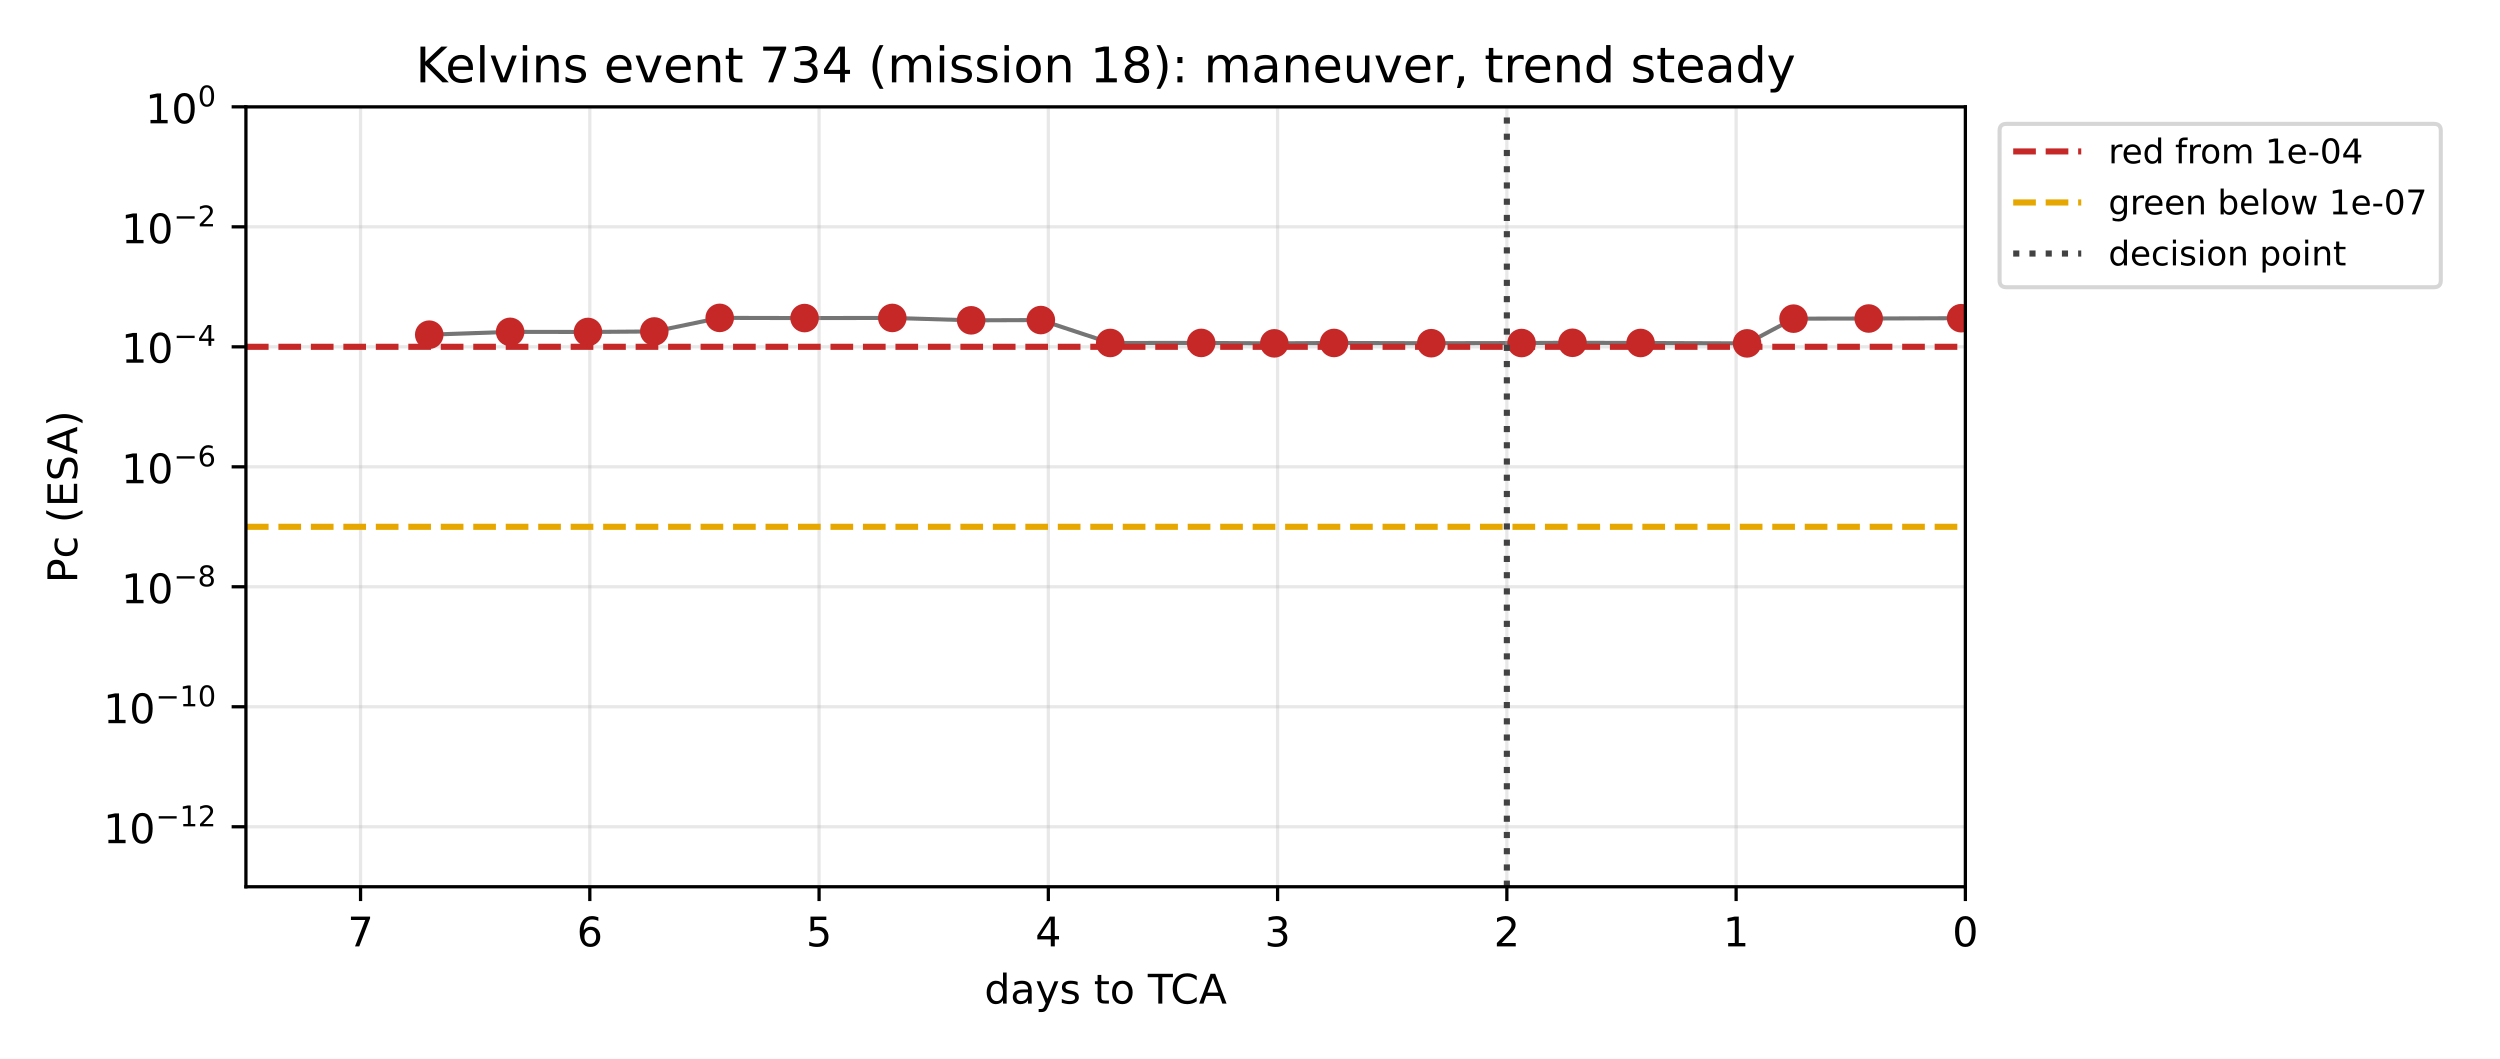
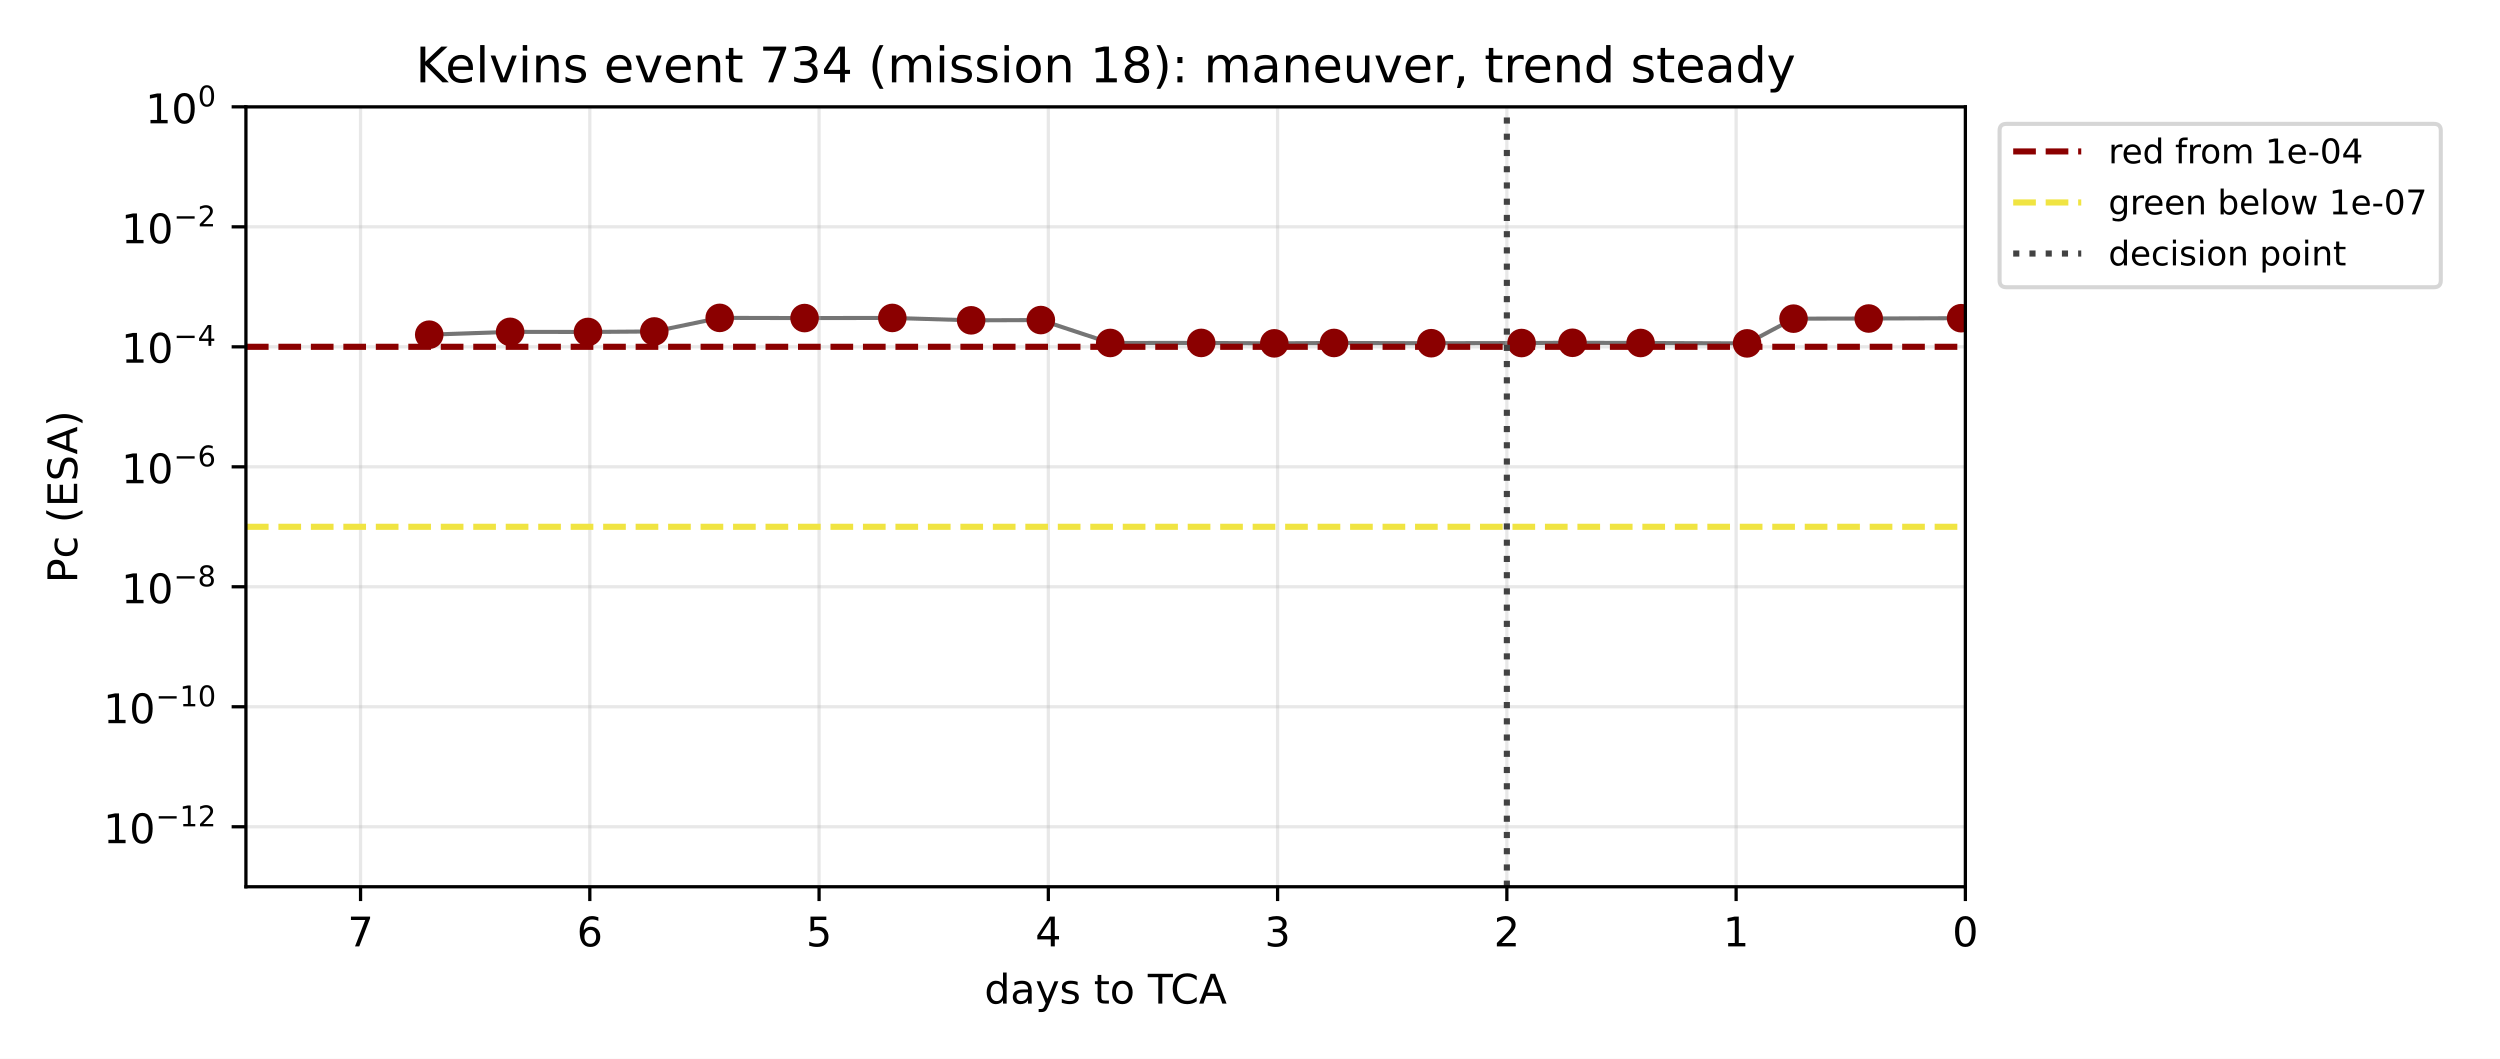
<svg xmlns="http://www.w3.org/2000/svg" xmlns:xlink="http://www.w3.org/1999/xlink" width="612pt" height="259.2pt" viewBox="0 0 612 259.2" version="1.1">
  <defs>
    <style type="text/css">*{stroke-linejoin: round; stroke-linecap: butt}</style>
  </defs>
  <g id="figure_1">
    <g id="patch_1">
      <path d="M 0 259.2  L 612 259.2  L 612 0  L 0 0  z " style="fill: #ffffff" />
    </g>
    <g id="axes_1">
      <g id="patch_2">
        <path d="M 60.202 217.078  L 481.124 217.078  L 481.124 26.16  L 60.202 26.16  z " style="fill: #ffffff" />
      </g>
      <g id="line2d_1">
        <path d="M 105.078 81.93  L 124.879 81.237  L 143.935 81.266  L 160.169 81.141  L 176.183 77.817  L 196.958 77.863  L 218.437 77.831  L 237.735 78.415  L 254.798 78.351  L 271.781 83.957  L 294.056 83.946  L 311.948 84.051  L 326.57 83.957  L 350.374 84.018  L 372.482 83.974  L 384.946 83.913  L 401.616 83.963  L 427.687 84.057  L 439.057 78.006  L 457.46 77.972  L 480.082 77.895  " clip-path="url(#p95a151aa53)" style="fill: none; stroke: #757575; stroke-linecap: square" />
      </g>
      <g id="matplotlib.axis_1">
        <g id="xtick_1">
          <g id="line2d_2">
            <path d="M 481.124 217.078  L 481.124 26.16  " clip-path="url(#p95a151aa53)" style="fill: none; stroke: #b0b0b0; stroke-opacity: 0.3; stroke-width: 0.8; stroke-linecap: square" />
          </g>
          <g id="line2d_3">
            <defs>
              <path id="mb61244df8e" d="M 0 0  L 0 3.5  " style="stroke: #000000; stroke-width: 0.8" />
            </defs>
            <g>
              <use xlink:href="#mb61244df8e" x="481.124" y="217.078" style="stroke: #000000; stroke-width: 0.8" />
            </g>
          </g>
          <g id="text_1">
            <text style="font-size: 10px; font-family: 'DejaVu Sans', 'Bitstream Vera Sans', 'Computer Modern Sans Serif', 'Lucida Grande', 'Verdana', 'Geneva', 'Lucid', 'Arial', 'Helvetica', 'Avant Garde', sans-serif; text-anchor: middle" x="481.124" y="231.675" transform="rotate(-0 481.124 231.6753)">0</text>
          </g>
        </g>
        <g id="xtick_2">
          <g id="line2d_4">
            <path d="M 425.001 217.078  L 425.001 26.16  " clip-path="url(#p95a151aa53)" style="fill: none; stroke: #b0b0b0; stroke-opacity: 0.3; stroke-width: 0.8; stroke-linecap: square" />
          </g>
          <g id="line2d_5">
            <g>
              <use xlink:href="#mb61244df8e" x="425.001" y="217.078" style="stroke: #000000; stroke-width: 0.8" />
            </g>
          </g>
          <g id="text_2">
            <text style="font-size: 10px; font-family: 'DejaVu Sans', 'Bitstream Vera Sans', 'Computer Modern Sans Serif', 'Lucida Grande', 'Verdana', 'Geneva', 'Lucid', 'Arial', 'Helvetica', 'Avant Garde', sans-serif; text-anchor: middle" x="425.001" y="231.675" transform="rotate(-0 425.0011 231.6753)">1</text>
          </g>
        </g>
        <g id="xtick_3">
          <g id="line2d_6">
            <path d="M 368.878 217.078  L 368.878 26.16  " clip-path="url(#p95a151aa53)" style="fill: none; stroke: #b0b0b0; stroke-opacity: 0.3; stroke-width: 0.8; stroke-linecap: square" />
          </g>
          <g id="line2d_7">
            <g>
              <use xlink:href="#mb61244df8e" x="368.878" y="217.078" style="stroke: #000000; stroke-width: 0.8" />
            </g>
          </g>
          <g id="text_3">
            <text style="font-size: 10px; font-family: 'DejaVu Sans', 'Bitstream Vera Sans', 'Computer Modern Sans Serif', 'Lucida Grande', 'Verdana', 'Geneva', 'Lucid', 'Arial', 'Helvetica', 'Avant Garde', sans-serif; text-anchor: middle" x="368.878" y="231.675" transform="rotate(-0 368.8782 231.6753)">2</text>
          </g>
        </g>
        <g id="xtick_4">
          <g id="line2d_8">
            <path d="M 312.755 217.078  L 312.755 26.16  " clip-path="url(#p95a151aa53)" style="fill: none; stroke: #b0b0b0; stroke-opacity: 0.3; stroke-width: 0.8; stroke-linecap: square" />
          </g>
          <g id="line2d_9">
            <g>
              <use xlink:href="#mb61244df8e" x="312.755" y="217.078" style="stroke: #000000; stroke-width: 0.8" />
            </g>
          </g>
          <g id="text_4">
            <text style="font-size: 10px; font-family: 'DejaVu Sans', 'Bitstream Vera Sans', 'Computer Modern Sans Serif', 'Lucida Grande', 'Verdana', 'Geneva', 'Lucid', 'Arial', 'Helvetica', 'Avant Garde', sans-serif; text-anchor: middle" x="312.755" y="231.675" transform="rotate(-0 312.7553 231.6753)">3</text>
          </g>
        </g>
        <g id="xtick_5">
          <g id="line2d_10">
            <path d="M 256.632 217.078  L 256.632 26.16  " clip-path="url(#p95a151aa53)" style="fill: none; stroke: #b0b0b0; stroke-opacity: 0.3; stroke-width: 0.8; stroke-linecap: square" />
          </g>
          <g id="line2d_11">
            <g>
              <use xlink:href="#mb61244df8e" x="256.632" y="217.078" style="stroke: #000000; stroke-width: 0.8" />
            </g>
          </g>
          <g id="text_5">
            <text style="font-size: 10px; font-family: 'DejaVu Sans', 'Bitstream Vera Sans', 'Computer Modern Sans Serif', 'Lucida Grande', 'Verdana', 'Geneva', 'Lucid', 'Arial', 'Helvetica', 'Avant Garde', sans-serif; text-anchor: middle" x="256.632" y="231.675" transform="rotate(-0 256.6325 231.6753)">4</text>
          </g>
        </g>
        <g id="xtick_6">
          <g id="line2d_12">
            <path d="M 200.51 217.078  L 200.51 26.16  " clip-path="url(#p95a151aa53)" style="fill: none; stroke: #b0b0b0; stroke-opacity: 0.3; stroke-width: 0.8; stroke-linecap: square" />
          </g>
          <g id="line2d_13">
            <g>
              <use xlink:href="#mb61244df8e" x="200.51" y="217.078" style="stroke: #000000; stroke-width: 0.8" />
            </g>
          </g>
          <g id="text_6">
            <text style="font-size: 10px; font-family: 'DejaVu Sans', 'Bitstream Vera Sans', 'Computer Modern Sans Serif', 'Lucida Grande', 'Verdana', 'Geneva', 'Lucid', 'Arial', 'Helvetica', 'Avant Garde', sans-serif; text-anchor: middle" x="200.51" y="231.675" transform="rotate(-0 200.5096 231.6753)">5</text>
          </g>
        </g>
        <g id="xtick_7">
          <g id="line2d_14">
            <path d="M 144.387 217.078  L 144.387 26.16  " clip-path="url(#p95a151aa53)" style="fill: none; stroke: #b0b0b0; stroke-opacity: 0.3; stroke-width: 0.8; stroke-linecap: square" />
          </g>
          <g id="line2d_15">
            <g>
              <use xlink:href="#mb61244df8e" x="144.387" y="217.078" style="stroke: #000000; stroke-width: 0.8" />
            </g>
          </g>
          <g id="text_7">
            <text style="font-size: 10px; font-family: 'DejaVu Sans', 'Bitstream Vera Sans', 'Computer Modern Sans Serif', 'Lucida Grande', 'Verdana', 'Geneva', 'Lucid', 'Arial', 'Helvetica', 'Avant Garde', sans-serif; text-anchor: middle" x="144.387" y="231.675" transform="rotate(-0 144.3867 231.6753)">6</text>
          </g>
        </g>
        <g id="xtick_8">
          <g id="line2d_16">
            <path d="M 88.264 217.078  L 88.264 26.16  " clip-path="url(#p95a151aa53)" style="fill: none; stroke: #b0b0b0; stroke-opacity: 0.3; stroke-width: 0.8; stroke-linecap: square" />
          </g>
          <g id="line2d_17">
            <g>
              <use xlink:href="#mb61244df8e" x="88.264" y="217.078" style="stroke: #000000; stroke-width: 0.8" />
            </g>
          </g>
          <g id="text_8">
            <text style="font-size: 10px; font-family: 'DejaVu Sans', 'Bitstream Vera Sans', 'Computer Modern Sans Serif', 'Lucida Grande', 'Verdana', 'Geneva', 'Lucid', 'Arial', 'Helvetica', 'Avant Garde', sans-serif; text-anchor: middle" x="88.264" y="231.675" transform="rotate(-0 88.26379 231.6753)">7</text>
          </g>
        </g>
        <g id="text_9">
          <text style="font-size: 10px; font-family: 'DejaVu Sans', 'Bitstream Vera Sans', 'Computer Modern Sans Serif', 'Lucida Grande', 'Verdana', 'Geneva', 'Lucid', 'Arial', 'Helvetica', 'Avant Garde', sans-serif; text-anchor: middle" x="270.663" y="245.676" transform="rotate(-0 270.6632 245.6761)">days to TCA</text>
        </g>
      </g>
      <g id="matplotlib.axis_2">
        <g id="ytick_1">
          <g id="line2d_18">
            <path d="M 60.202 202.392  L 481.124 202.392  " clip-path="url(#p95a151aa53)" style="fill: none; stroke: #b0b0b0; stroke-opacity: 0.3; stroke-width: 0.8; stroke-linecap: square" />
          </g>
          <g id="line2d_19">
            <defs>
              <path id="m581bd21d73" d="M 0 0  L -3.5 0  " style="stroke: #000000; stroke-width: 0.8" />
            </defs>
            <g>
              <use xlink:href="#m581bd21d73" x="60.202" y="202.392" style="stroke: #000000; stroke-width: 0.8" />
            </g>
          </g>
          <g id="text_10">
            <g transform="translate(25.30234 207.0917)">
              <text>
                <tspan x="0" y="-0.675" style="font-size: 10px; font-family: 'DejaVu Sans'">1</tspan>
                <tspan x="6.362" y="-0.675" style="font-size: 10px; font-family: 'DejaVu Sans'">0</tspan>
                <tspan x="12.82" y="-4.805" style="font-size: 7px; font-family: 'DejaVu Sans'">−</tspan>
                <tspan x="18.686" y="-4.805" style="font-size: 7px; font-family: 'DejaVu Sans'">1</tspan>
                <tspan x="23.139" y="-4.805" style="font-size: 7px; font-family: 'DejaVu Sans'">2</tspan>
              </text>
            </g>
          </g>
        </g>
        <g id="ytick_2">
          <g id="line2d_20">
            <path d="M 60.202 173.02  L 481.124 173.02  " clip-path="url(#p95a151aa53)" style="fill: none; stroke: #b0b0b0; stroke-opacity: 0.3; stroke-width: 0.8; stroke-linecap: square" />
          </g>
          <g id="line2d_21">
            <g>
              <use xlink:href="#m581bd21d73" x="60.202" y="173.02" style="stroke: #000000; stroke-width: 0.8" />
            </g>
          </g>
          <g id="text_11">
            <g transform="translate(25.30234 177.7197)">
              <text>
                <tspan x="0" y="-0.675" style="font-size: 10px; font-family: 'DejaVu Sans'">1</tspan>
                <tspan x="6.362" y="-0.675" style="font-size: 10px; font-family: 'DejaVu Sans'">0</tspan>
                <tspan x="12.82" y="-4.805" style="font-size: 7px; font-family: 'DejaVu Sans'">−</tspan>
                <tspan x="18.686" y="-4.805" style="font-size: 7px; font-family: 'DejaVu Sans'">1</tspan>
                <tspan x="23.139" y="-4.805" style="font-size: 7px; font-family: 'DejaVu Sans'">0</tspan>
              </text>
            </g>
          </g>
        </g>
        <g id="ytick_3">
          <g id="line2d_22">
            <path d="M 60.202 143.648  L 481.124 143.648  " clip-path="url(#p95a151aa53)" style="fill: none; stroke: #b0b0b0; stroke-opacity: 0.3; stroke-width: 0.8; stroke-linecap: square" />
          </g>
          <g id="line2d_23">
            <g>
              <use xlink:href="#m581bd21d73" x="60.202" y="143.648" style="stroke: #000000; stroke-width: 0.8" />
            </g>
          </g>
          <g id="text_12">
            <g transform="translate(29.70234 148.3478)">
              <text>
                <tspan x="0" y="-0.675" style="font-size: 10px; font-family: 'DejaVu Sans'">1</tspan>
                <tspan x="6.362" y="-0.675" style="font-size: 10px; font-family: 'DejaVu Sans'">0</tspan>
                <tspan x="12.82" y="-4.805" style="font-size: 7px; font-family: 'DejaVu Sans'">−</tspan>
                <tspan x="18.686" y="-4.805" style="font-size: 7px; font-family: 'DejaVu Sans'">8</tspan>
              </text>
            </g>
          </g>
        </g>
        <g id="ytick_4">
          <g id="line2d_24">
            <path d="M 60.202 114.276  L 481.124 114.276  " clip-path="url(#p95a151aa53)" style="fill: none; stroke: #b0b0b0; stroke-opacity: 0.3; stroke-width: 0.8; stroke-linecap: square" />
          </g>
          <g id="line2d_25">
            <g>
              <use xlink:href="#m581bd21d73" x="60.202" y="114.276" style="stroke: #000000; stroke-width: 0.8" />
            </g>
          </g>
          <g id="text_13">
            <g transform="translate(29.70234 118.9758)">
              <text>
                <tspan x="0" y="-0.675" style="font-size: 10px; font-family: 'DejaVu Sans'">1</tspan>
                <tspan x="6.362" y="-0.675" style="font-size: 10px; font-family: 'DejaVu Sans'">0</tspan>
                <tspan x="12.82" y="-4.805" style="font-size: 7px; font-family: 'DejaVu Sans'">−</tspan>
                <tspan x="18.686" y="-4.805" style="font-size: 7px; font-family: 'DejaVu Sans'">6</tspan>
              </text>
            </g>
          </g>
        </g>
        <g id="ytick_5">
          <g id="line2d_26">
            <path d="M 60.202 84.904  L 481.124 84.904  " clip-path="url(#p95a151aa53)" style="fill: none; stroke: #b0b0b0; stroke-opacity: 0.3; stroke-width: 0.8; stroke-linecap: square" />
          </g>
          <g id="line2d_27">
            <g>
              <use xlink:href="#m581bd21d73" x="60.202" y="84.904" style="stroke: #000000; stroke-width: 0.8" />
            </g>
          </g>
          <g id="text_14">
            <g transform="translate(29.70234 89.55389)">
              <text>
                <tspan x="0" y="-0.762" style="font-size: 10px; font-family: 'DejaVu Sans'">1</tspan>
                <tspan x="6.362" y="-0.762" style="font-size: 10px; font-family: 'DejaVu Sans'">0</tspan>
                <tspan x="12.82" y="-4.892" style="font-size: 7px; font-family: 'DejaVu Sans'">−</tspan>
                <tspan x="18.686" y="-4.892" style="font-size: 7px; font-family: 'DejaVu Sans'">4</tspan>
              </text>
            </g>
          </g>
        </g>
        <g id="ytick_6">
          <g id="line2d_28">
            <path d="M 60.202 55.532  L 481.124 55.532  " clip-path="url(#p95a151aa53)" style="fill: none; stroke: #b0b0b0; stroke-opacity: 0.3; stroke-width: 0.8; stroke-linecap: square" />
          </g>
          <g id="line2d_29">
            <g>
              <use xlink:href="#m581bd21d73" x="60.202" y="55.532" style="stroke: #000000; stroke-width: 0.8" />
            </g>
          </g>
          <g id="text_15">
            <g transform="translate(29.70234 60.23195)">
              <text>
                <tspan x="0" y="-0.675" style="font-size: 10px; font-family: 'DejaVu Sans'">1</tspan>
                <tspan x="6.362" y="-0.675" style="font-size: 10px; font-family: 'DejaVu Sans'">0</tspan>
                <tspan x="12.82" y="-4.805" style="font-size: 7px; font-family: 'DejaVu Sans'">−</tspan>
                <tspan x="18.686" y="-4.805" style="font-size: 7px; font-family: 'DejaVu Sans'">2</tspan>
              </text>
            </g>
          </g>
        </g>
        <g id="ytick_7">
          <g id="line2d_30">
            <path d="M 60.202 26.16  L 481.124 26.16  " clip-path="url(#p95a151aa53)" style="fill: none; stroke: #b0b0b0; stroke-opacity: 0.3; stroke-width: 0.8; stroke-linecap: square" />
          </g>
          <g id="line2d_31">
            <g>
              <use xlink:href="#m581bd21d73" x="60.202" y="26.16" style="stroke: #000000; stroke-width: 0.8" />
            </g>
          </g>
          <g id="text_16">
            <g transform="translate(35.60234 30.86)">
              <text>
                <tspan x="0" y="-0.675" style="font-size: 10px; font-family: 'DejaVu Sans'">1</tspan>
                <tspan x="6.362" y="-0.675" style="font-size: 10px; font-family: 'DejaVu Sans'">0</tspan>
                <tspan x="12.82" y="-4.805" style="font-size: 7px; font-family: 'DejaVu Sans'">0</tspan>
              </text>
            </g>
          </g>
        </g>
        <g id="text_17">
          <text style="font-size: 10px; font-family: 'DejaVu Sans', 'Bitstream Vera Sans', 'Computer Modern Sans Serif', 'Lucida Grande', 'Verdana', 'Geneva', 'Lucid', 'Arial', 'Helvetica', 'Avant Garde', sans-serif; text-anchor: middle" x="18.9" y="121.619" transform="rotate(-90 18.9 121.6188)">Pc (ESA)</text>
        </g>
      </g>
      <g id="PathCollection_1">
        <defs>
-           <path id="m0a24d6f821" d="M 0 3  C 0.796 3 1.559 2.684 2.121 2.121  C 2.684 1.559 3 0.796 3 0  C 3 -0.796 2.684 -1.559 2.121 -2.121  C 1.559 -2.684 0.796 -3 0 -3  C -0.796 -3 -1.559 -2.684 -2.121 -2.121  C -2.684 -1.559 -3 -0.796 -3 0  C -3 0.796 -2.684 1.559 -2.121 2.121  C -1.559 2.684 -0.796 3 0 3  z " style="stroke: #c62828" />
+           <path id="m5769ba483a" d="M 0 3  C 0.796 3 1.559 2.684 2.121 2.121  C 2.684 1.559 3 0.796 3 0  C 3 -0.796 2.684 -1.559 2.121 -2.121  C 1.559 -2.684 0.796 -3 0 -3  C -0.796 -3 -1.559 -2.684 -2.121 -2.121  C -2.684 -1.559 -3 -0.796 -3 0  C -3 0.796 -2.684 1.559 -2.121 2.121  C -1.559 2.684 -0.796 3 0 3  z " style="stroke: #8b0000" />
        </defs>
        <g clip-path="url(#p95a151aa53)">
-           <use xlink:href="#m0a24d6f821" x="105.078" y="81.93" style="fill: #c62828; stroke: #c62828" />
+           <use xlink:href="#m5769ba483a" x="105.078" y="81.93" style="fill: #8b0000; stroke: #8b0000" />
        </g>
      </g>
      <g id="PathCollection_2">
        <g clip-path="url(#p95a151aa53)">
-           <use xlink:href="#m0a24d6f821" x="124.879" y="81.237" style="fill: #c62828; stroke: #c62828" />
+           <use xlink:href="#m5769ba483a" x="124.879" y="81.237" style="fill: #8b0000; stroke: #8b0000" />
        </g>
      </g>
      <g id="PathCollection_3">
        <g clip-path="url(#p95a151aa53)">
-           <use xlink:href="#m0a24d6f821" x="143.935" y="81.266" style="fill: #c62828; stroke: #c62828" />
+           <use xlink:href="#m5769ba483a" x="143.935" y="81.266" style="fill: #8b0000; stroke: #8b0000" />
        </g>
      </g>
      <g id="PathCollection_4">
        <g clip-path="url(#p95a151aa53)">
-           <use xlink:href="#m0a24d6f821" x="160.169" y="81.141" style="fill: #c62828; stroke: #c62828" />
+           <use xlink:href="#m5769ba483a" x="160.169" y="81.141" style="fill: #8b0000; stroke: #8b0000" />
        </g>
      </g>
      <g id="PathCollection_5">
        <g clip-path="url(#p95a151aa53)">
-           <use xlink:href="#m0a24d6f821" x="176.183" y="77.817" style="fill: #c62828; stroke: #c62828" />
+           <use xlink:href="#m5769ba483a" x="176.183" y="77.817" style="fill: #8b0000; stroke: #8b0000" />
        </g>
      </g>
      <g id="PathCollection_6">
        <g clip-path="url(#p95a151aa53)">
-           <use xlink:href="#m0a24d6f821" x="196.958" y="77.863" style="fill: #c62828; stroke: #c62828" />
+           <use xlink:href="#m5769ba483a" x="196.958" y="77.863" style="fill: #8b0000; stroke: #8b0000" />
        </g>
      </g>
      <g id="PathCollection_7">
        <g clip-path="url(#p95a151aa53)">
-           <use xlink:href="#m0a24d6f821" x="218.437" y="77.831" style="fill: #c62828; stroke: #c62828" />
+           <use xlink:href="#m5769ba483a" x="218.437" y="77.831" style="fill: #8b0000; stroke: #8b0000" />
        </g>
      </g>
      <g id="PathCollection_8">
        <g clip-path="url(#p95a151aa53)">
-           <use xlink:href="#m0a24d6f821" x="237.735" y="78.415" style="fill: #c62828; stroke: #c62828" />
+           <use xlink:href="#m5769ba483a" x="237.735" y="78.415" style="fill: #8b0000; stroke: #8b0000" />
        </g>
      </g>
      <g id="PathCollection_9">
        <g clip-path="url(#p95a151aa53)">
-           <use xlink:href="#m0a24d6f821" x="254.798" y="78.351" style="fill: #c62828; stroke: #c62828" />
+           <use xlink:href="#m5769ba483a" x="254.798" y="78.351" style="fill: #8b0000; stroke: #8b0000" />
        </g>
      </g>
      <g id="PathCollection_10">
        <g clip-path="url(#p95a151aa53)">
-           <use xlink:href="#m0a24d6f821" x="271.781" y="83.957" style="fill: #c62828; stroke: #c62828" />
+           <use xlink:href="#m5769ba483a" x="271.781" y="83.957" style="fill: #8b0000; stroke: #8b0000" />
        </g>
      </g>
      <g id="PathCollection_11">
        <g clip-path="url(#p95a151aa53)">
-           <use xlink:href="#m0a24d6f821" x="294.056" y="83.946" style="fill: #c62828; stroke: #c62828" />
+           <use xlink:href="#m5769ba483a" x="294.056" y="83.946" style="fill: #8b0000; stroke: #8b0000" />
        </g>
      </g>
      <g id="PathCollection_12">
        <g clip-path="url(#p95a151aa53)">
-           <use xlink:href="#m0a24d6f821" x="311.948" y="84.051" style="fill: #c62828; stroke: #c62828" />
+           <use xlink:href="#m5769ba483a" x="311.948" y="84.051" style="fill: #8b0000; stroke: #8b0000" />
        </g>
      </g>
      <g id="PathCollection_13">
        <g clip-path="url(#p95a151aa53)">
-           <use xlink:href="#m0a24d6f821" x="326.57" y="83.957" style="fill: #c62828; stroke: #c62828" />
+           <use xlink:href="#m5769ba483a" x="326.57" y="83.957" style="fill: #8b0000; stroke: #8b0000" />
        </g>
      </g>
      <g id="PathCollection_14">
        <g clip-path="url(#p95a151aa53)">
-           <use xlink:href="#m0a24d6f821" x="350.374" y="84.018" style="fill: #c62828; stroke: #c62828" />
+           <use xlink:href="#m5769ba483a" x="350.374" y="84.018" style="fill: #8b0000; stroke: #8b0000" />
        </g>
      </g>
      <g id="PathCollection_15">
        <g clip-path="url(#p95a151aa53)">
-           <use xlink:href="#m0a24d6f821" x="372.482" y="83.974" style="fill: #c62828; stroke: #c62828" />
+           <use xlink:href="#m5769ba483a" x="372.482" y="83.974" style="fill: #8b0000; stroke: #8b0000" />
        </g>
      </g>
      <g id="PathCollection_16">
        <g clip-path="url(#p95a151aa53)">
-           <use xlink:href="#m0a24d6f821" x="384.946" y="83.913" style="fill: #c62828; stroke: #c62828" />
+           <use xlink:href="#m5769ba483a" x="384.946" y="83.913" style="fill: #8b0000; stroke: #8b0000" />
        </g>
      </g>
      <g id="PathCollection_17">
        <g clip-path="url(#p95a151aa53)">
-           <use xlink:href="#m0a24d6f821" x="401.616" y="83.963" style="fill: #c62828; stroke: #c62828" />
+           <use xlink:href="#m5769ba483a" x="401.616" y="83.963" style="fill: #8b0000; stroke: #8b0000" />
        </g>
      </g>
      <g id="PathCollection_18">
        <g clip-path="url(#p95a151aa53)">
-           <use xlink:href="#m0a24d6f821" x="427.687" y="84.057" style="fill: #c62828; stroke: #c62828" />
+           <use xlink:href="#m5769ba483a" x="427.687" y="84.057" style="fill: #8b0000; stroke: #8b0000" />
        </g>
      </g>
      <g id="PathCollection_19">
        <g clip-path="url(#p95a151aa53)">
-           <use xlink:href="#m0a24d6f821" x="439.057" y="78.006" style="fill: #c62828; stroke: #c62828" />
+           <use xlink:href="#m5769ba483a" x="439.057" y="78.006" style="fill: #8b0000; stroke: #8b0000" />
        </g>
      </g>
      <g id="PathCollection_20">
        <g clip-path="url(#p95a151aa53)">
-           <use xlink:href="#m0a24d6f821" x="457.46" y="77.972" style="fill: #c62828; stroke: #c62828" />
+           <use xlink:href="#m5769ba483a" x="457.46" y="77.972" style="fill: #8b0000; stroke: #8b0000" />
        </g>
      </g>
      <g id="PathCollection_21">
        <g clip-path="url(#p95a151aa53)">
-           <use xlink:href="#m0a24d6f821" x="480.082" y="77.895" style="fill: #c62828; stroke: #c62828" />
+           <use xlink:href="#m5769ba483a" x="480.082" y="77.895" style="fill: #8b0000; stroke: #8b0000" />
        </g>
      </g>
      <g id="line2d_32">
-         <path d="M 60.202 84.904  L 481.124 84.904  " clip-path="url(#p95a151aa53)" style="fill: none; stroke-dasharray: 5.55,2.4; stroke-dashoffset: 0; stroke: #c62828; stroke-width: 1.5" />
+         <path d="M 60.202 84.904  L 481.124 84.904  " clip-path="url(#p95a151aa53)" style="fill: none; stroke-dasharray: 5.55,2.4; stroke-dashoffset: 0; stroke: #8b0000; stroke-width: 1.5" />
      </g>
      <g id="line2d_33">
-         <path d="M 60.202 128.962  L 481.124 128.962  " clip-path="url(#p95a151aa53)" style="fill: none; stroke-dasharray: 5.55,2.4; stroke-dashoffset: 0; stroke: #e6a700; stroke-width: 1.5" />
+         <path d="M 60.202 128.962  L 481.124 128.962  " clip-path="url(#p95a151aa53)" style="fill: none; stroke-dasharray: 5.55,2.4; stroke-dashoffset: 0; stroke: #f0e442; stroke-width: 1.5" />
      </g>
      <g id="line2d_34">
        <path d="M 368.878 217.078  L 368.878 26.16  " clip-path="url(#p95a151aa53)" style="fill: none; stroke-dasharray: 1.5,2.475; stroke-dashoffset: 0; stroke: #424242; stroke-width: 1.5" />
      </g>
      <g id="patch_3">
        <path d="M 60.202 217.078  L 60.202 26.16  " style="fill: none; stroke: #000000; stroke-width: 0.8; stroke-linejoin: miter; stroke-linecap: square" />
      </g>
      <g id="patch_4">
        <path d="M 481.124 217.078  L 481.124 26.16  " style="fill: none; stroke: #000000; stroke-width: 0.8; stroke-linejoin: miter; stroke-linecap: square" />
      </g>
      <g id="patch_5">
        <path d="M 60.202 217.078  L 481.124 217.078  " style="fill: none; stroke: #000000; stroke-width: 0.8; stroke-linejoin: miter; stroke-linecap: square" />
      </g>
      <g id="patch_6">
        <path d="M 60.202 26.16  L 481.124 26.16  " style="fill: none; stroke: #000000; stroke-width: 0.8; stroke-linejoin: miter; stroke-linecap: square" />
      </g>
      <g id="text_18">
        <text style="font-size: 12px; font-family: 'DejaVu Sans', 'Bitstream Vera Sans', 'Computer Modern Sans Serif', 'Lucida Grande', 'Verdana', 'Geneva', 'Lucid', 'Arial', 'Helvetica', 'Avant Garde', sans-serif; text-anchor: middle" x="270.663" y="20.16" transform="rotate(-0 270.6632 20.16)">Kelvins event 734 (mission 18): maneuver, trend steady</text>
      </g>
      <g id="legend_1">
        <g id="patch_7">
          <path d="M 491.164 70.311  L 595.842 70.311  Q 597.508 70.311 597.508 68.645  L 597.508 31.991  Q 597.508 30.325 595.842 30.325  L 491.164 30.325  Q 489.498 30.325 489.498 31.991  L 489.498 68.645  Q 489.498 70.311 491.164 70.311  z " style="fill: #ffffff; opacity: 0.8; stroke: #cccccc; stroke-linejoin: miter" />
        </g>
        <g id="line2d_35">
-           <path d="M 492.83 37.071  L 501.16 37.071  L 509.49 37.071  " style="fill: none; stroke-dasharray: 5.55,2.4; stroke-dashoffset: 0; stroke: #c62828; stroke-width: 1.5" />
+           <path d="M 492.83 37.071  L 501.16 37.071  L 509.49 37.071  " style="fill: none; stroke-dasharray: 5.55,2.4; stroke-dashoffset: 0; stroke: #8b0000; stroke-width: 1.5" />
        </g>
        <g id="text_19">
          <text style="font-size: 8.33px; font-family: 'DejaVu Sans', 'Bitstream Vera Sans', 'Computer Modern Sans Serif', 'Lucida Grande', 'Verdana', 'Geneva', 'Lucid', 'Arial', 'Helvetica', 'Avant Garde', sans-serif; text-anchor: start" x="516.154" y="39.986" transform="rotate(-0 516.1542 39.9865)">red from 1e-04</text>
        </g>
        <g id="line2d_36">
-           <path d="M 492.83 49.567  L 501.16 49.567  L 509.49 49.567  " style="fill: none; stroke-dasharray: 5.55,2.4; stroke-dashoffset: 0; stroke: #e6a700; stroke-width: 1.5" />
+           <path d="M 492.83 49.567  L 501.16 49.567  L 509.49 49.567  " style="fill: none; stroke-dasharray: 5.55,2.4; stroke-dashoffset: 0; stroke: #f0e442; stroke-width: 1.5" />
        </g>
        <g id="text_20">
          <text style="font-size: 8.33px; font-family: 'DejaVu Sans', 'Bitstream Vera Sans', 'Computer Modern Sans Serif', 'Lucida Grande', 'Verdana', 'Geneva', 'Lucid', 'Arial', 'Helvetica', 'Avant Garde', sans-serif; text-anchor: start" x="516.154" y="52.482" transform="rotate(-0 516.1542 52.48215)">green below 1e-07</text>
        </g>
        <g id="line2d_37">
          <path d="M 492.83 62.062  L 501.16 62.062  L 509.49 62.062  " style="fill: none; stroke-dasharray: 1.5,2.475; stroke-dashoffset: 0; stroke: #424242; stroke-width: 1.5" />
        </g>
        <g id="text_21">
          <text style="font-size: 8.33px; font-family: 'DejaVu Sans', 'Bitstream Vera Sans', 'Computer Modern Sans Serif', 'Lucida Grande', 'Verdana', 'Geneva', 'Lucid', 'Arial', 'Helvetica', 'Avant Garde', sans-serif; text-anchor: start" x="516.154" y="64.978" transform="rotate(-0 516.1542 64.9778)">decision point</text>
        </g>
      </g>
    </g>
  </g>
  <defs>
    <clipPath id="p95a151aa53">
      <rect x="60.202" y="26.16" width="420.922" height="190.918" />
    </clipPath>
  </defs>
</svg>
